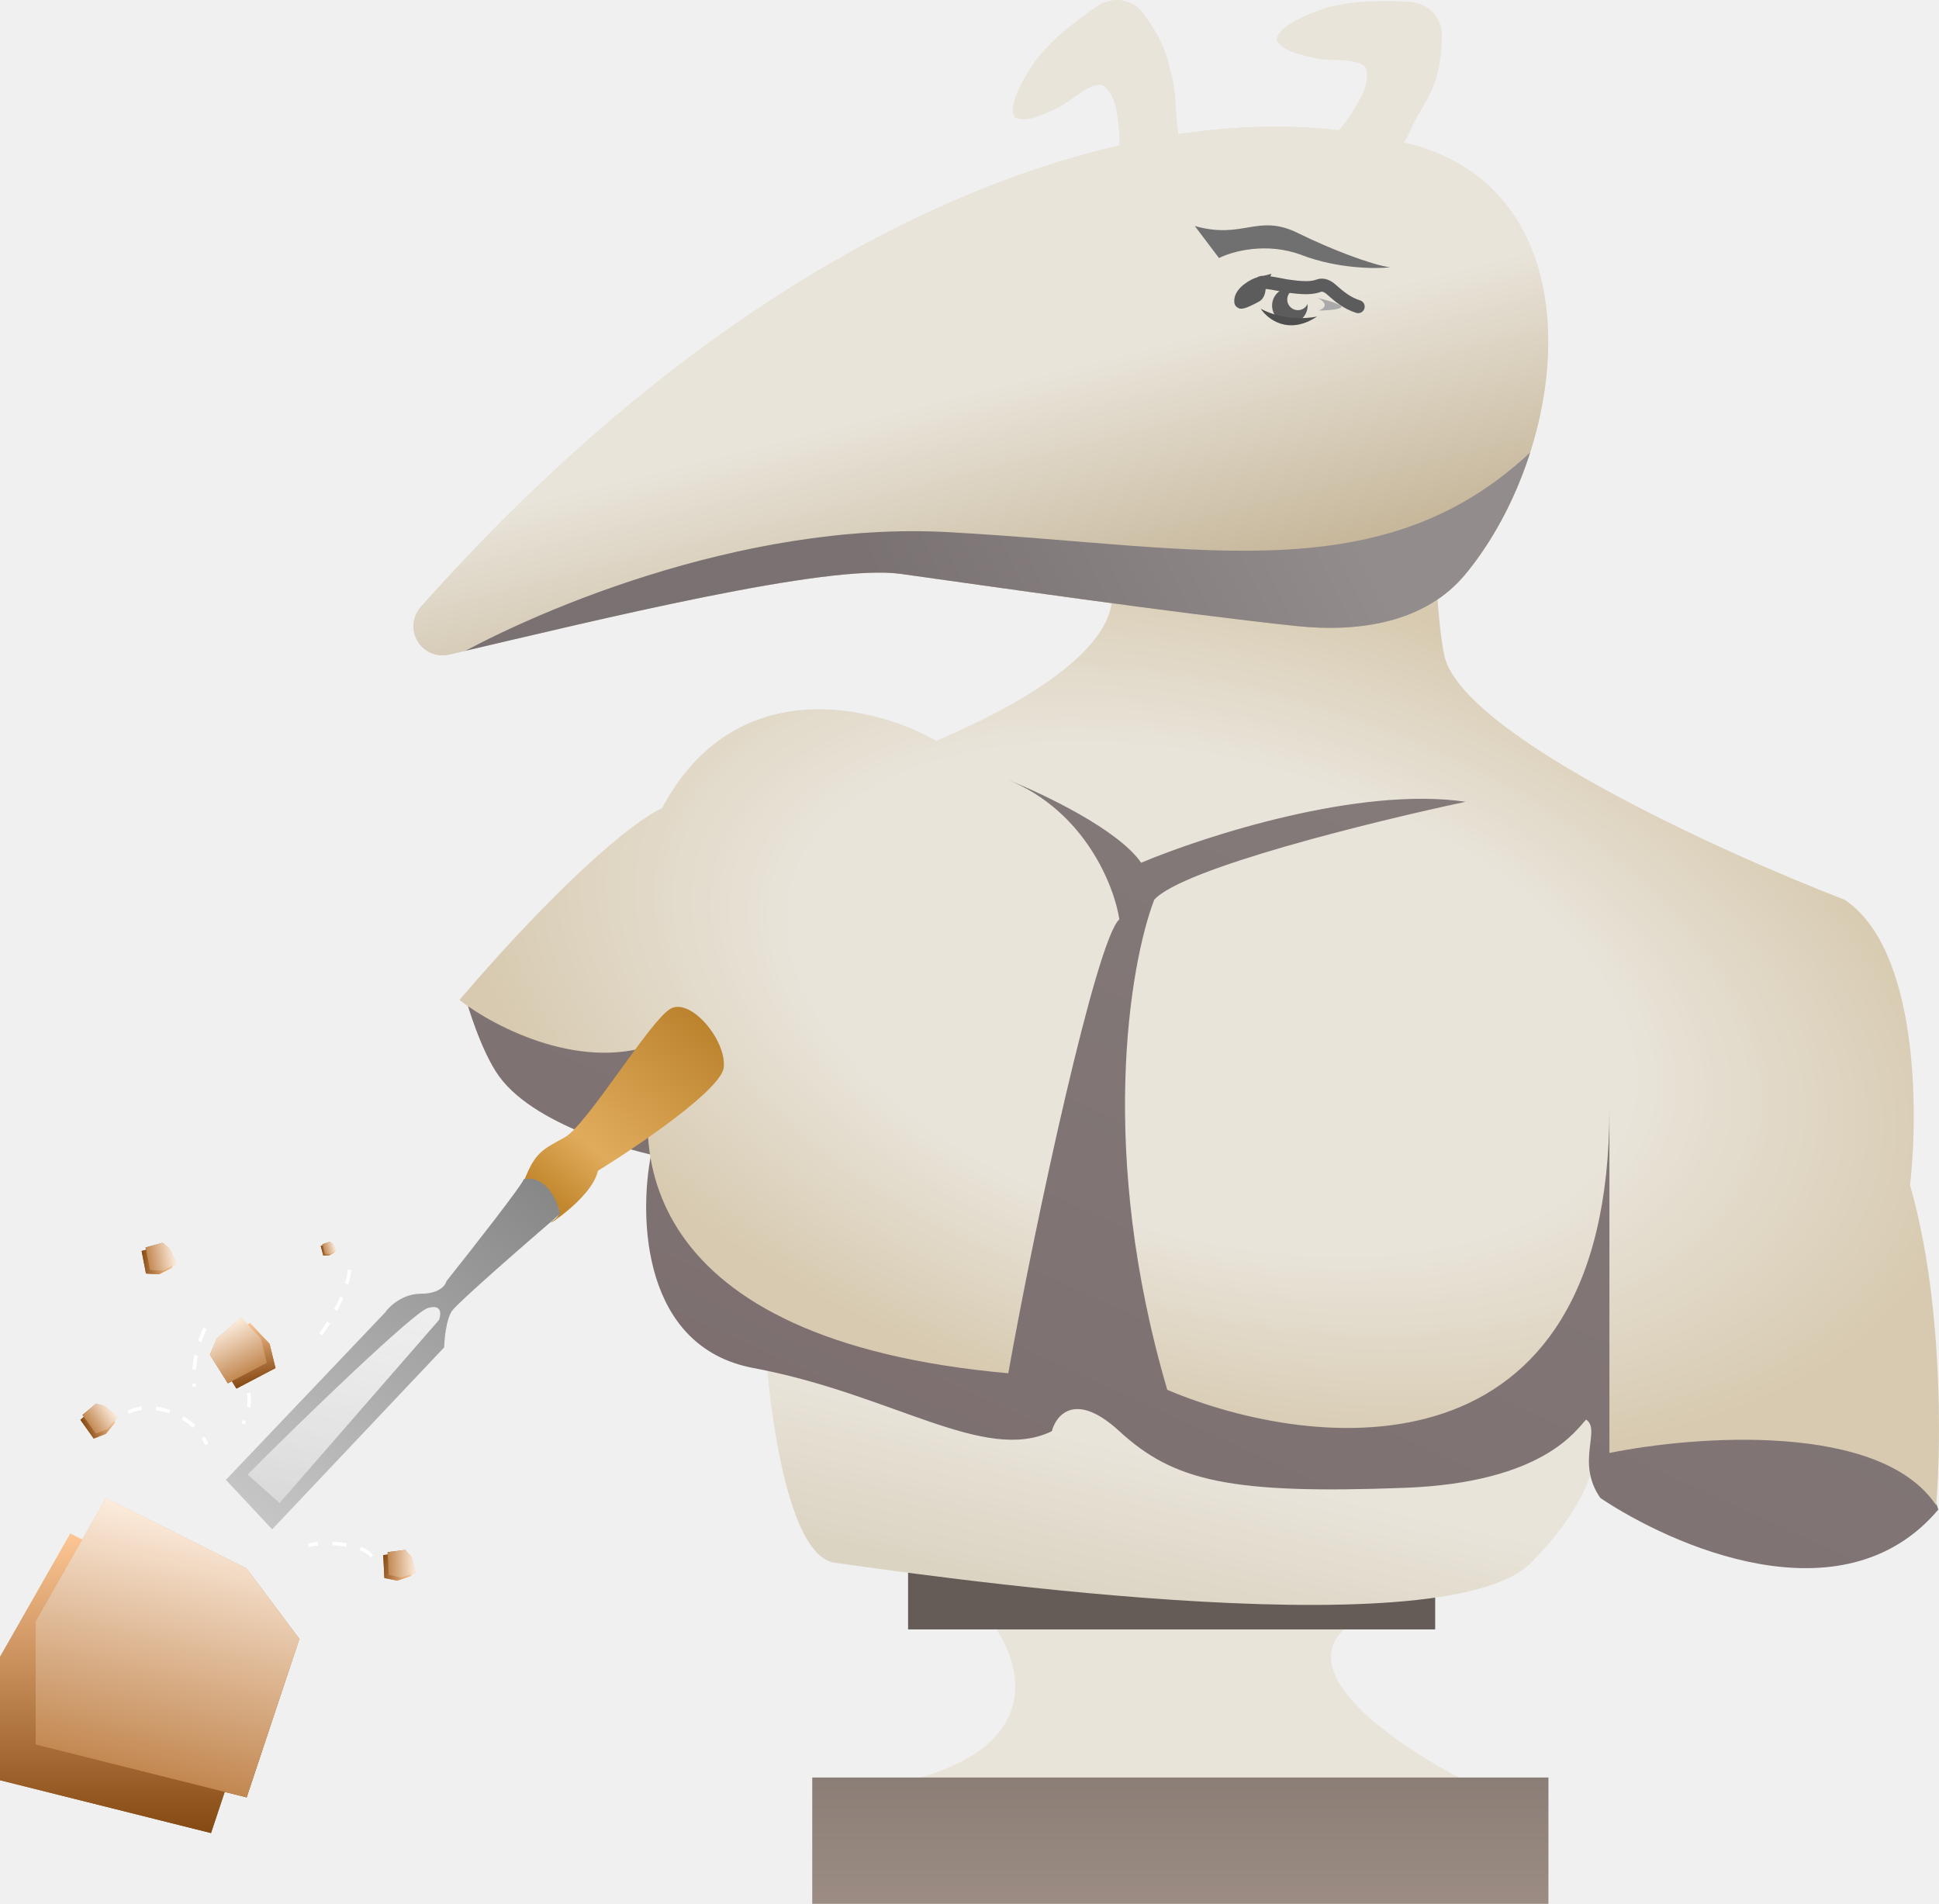
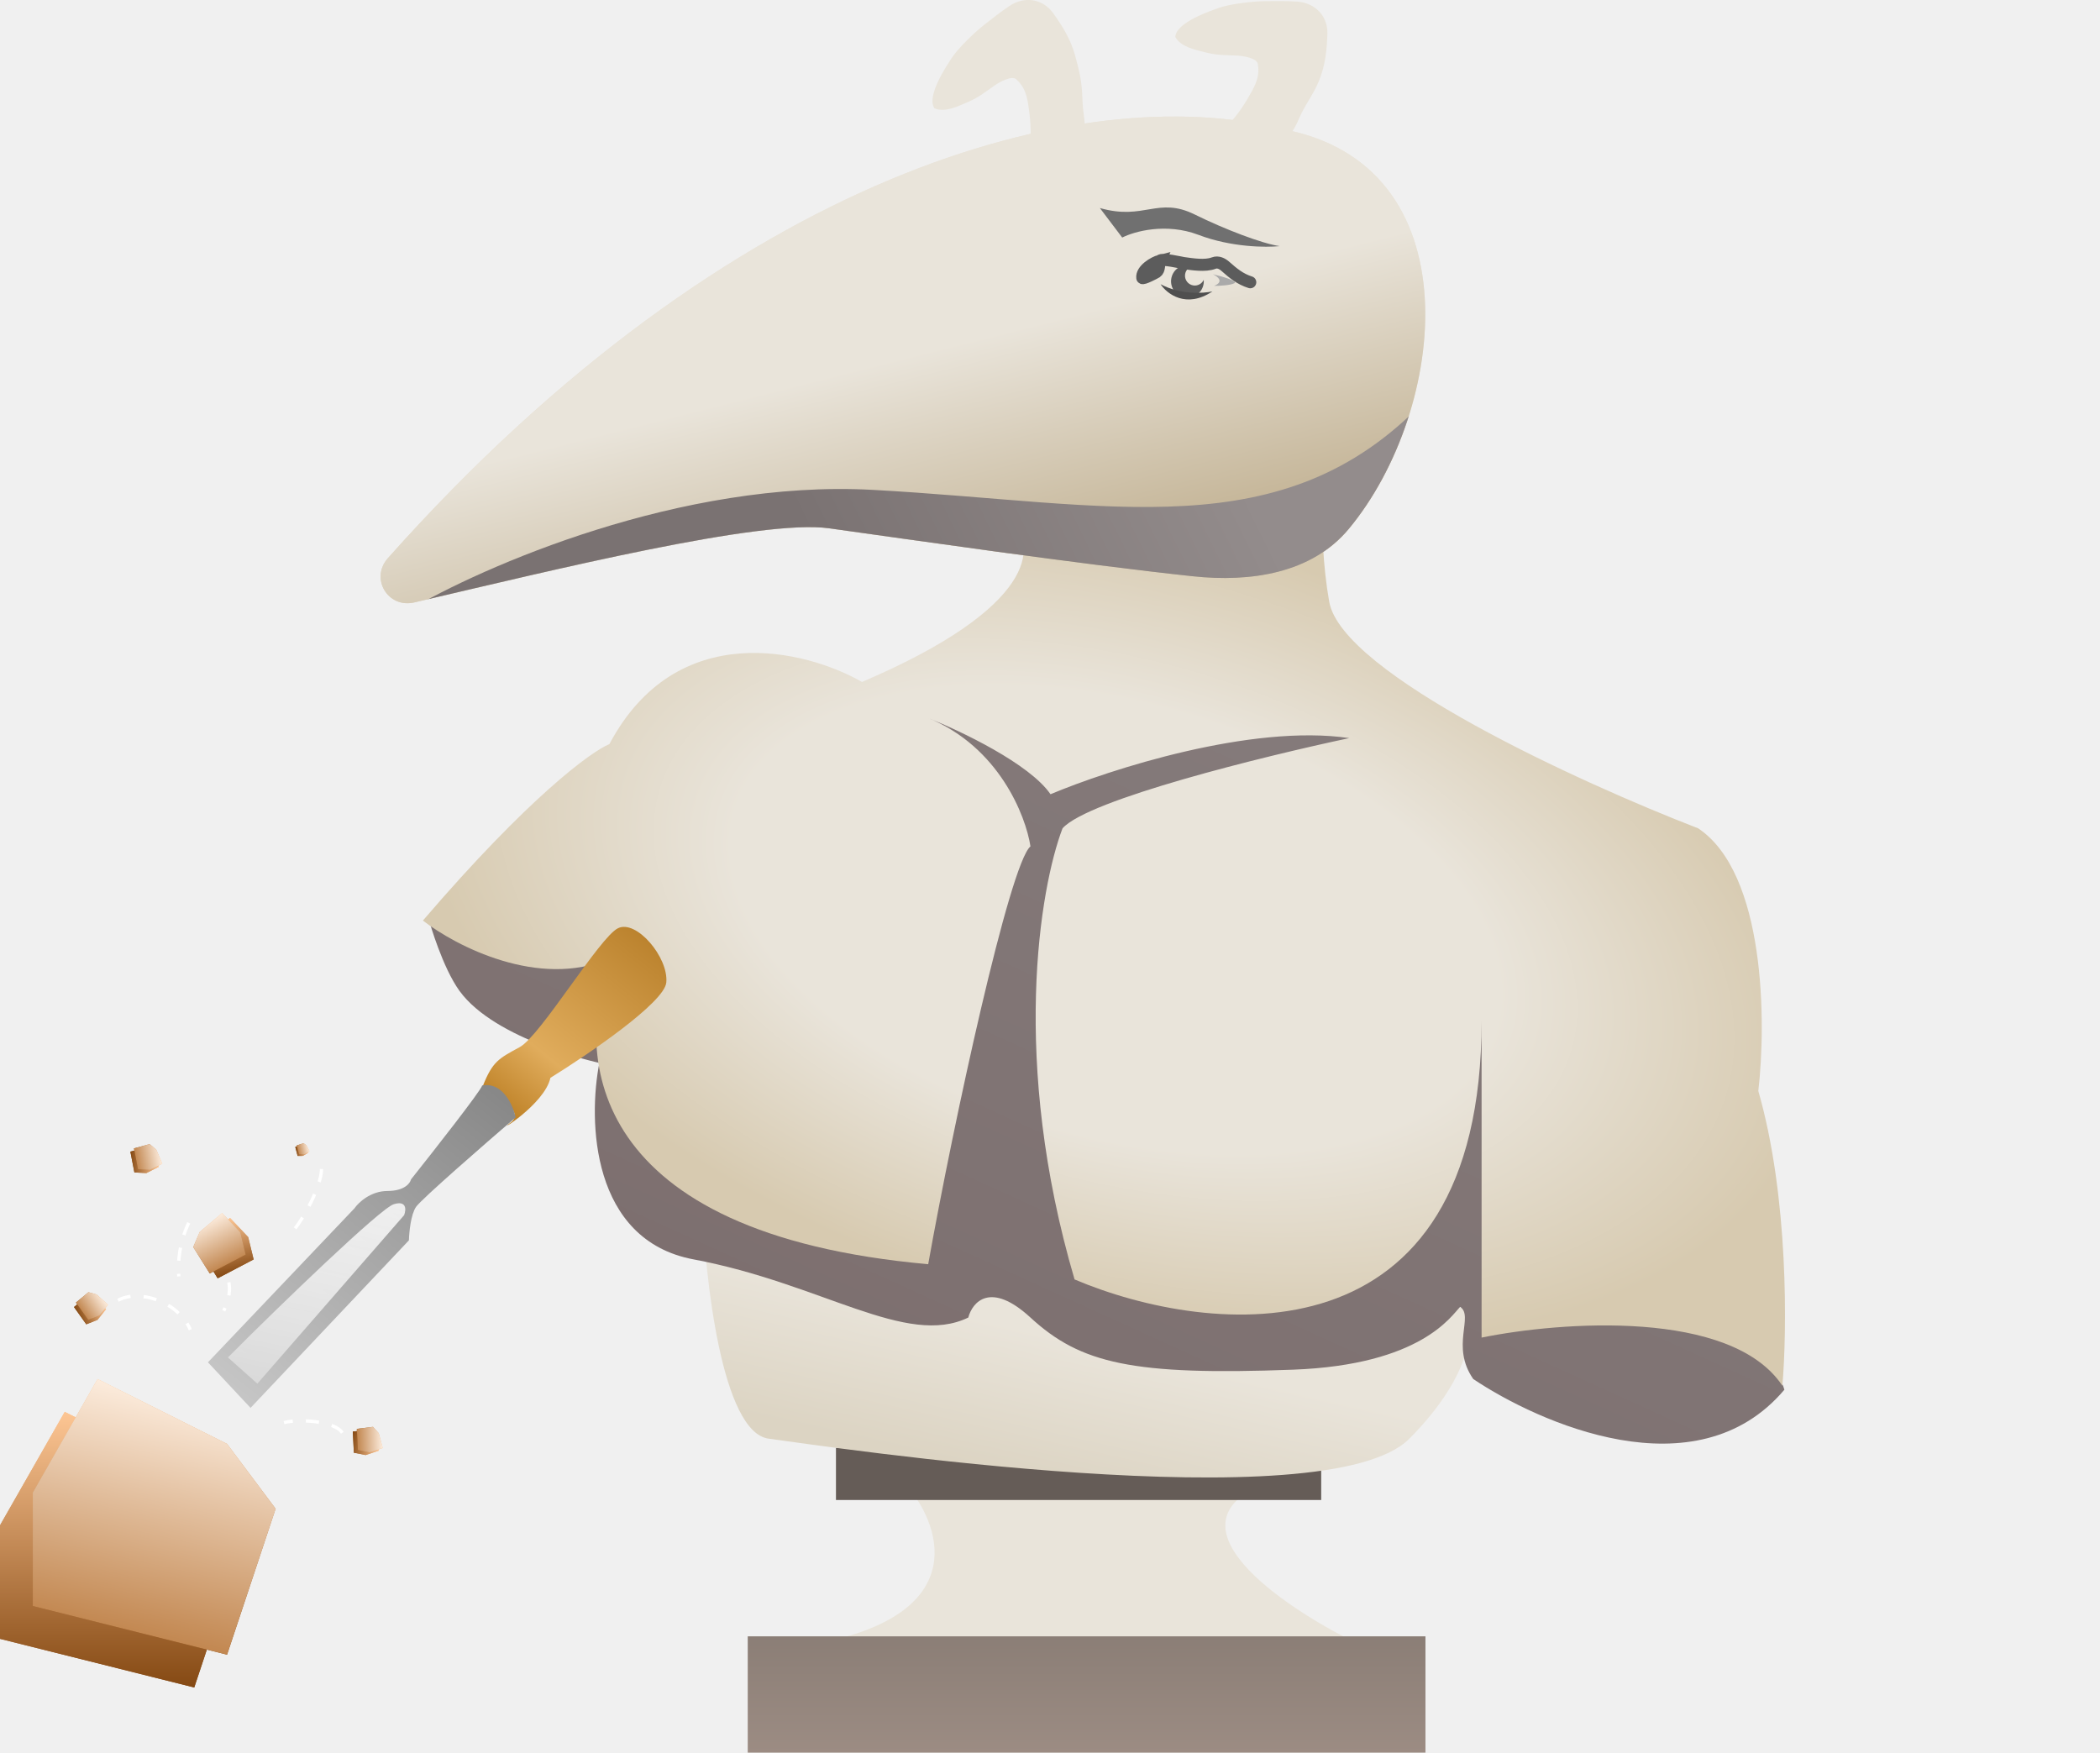
- <svg xmlns="http://www.w3.org/2000/svg" fill="none" viewBox="0 5.85 272 267.08">
+ <svg xmlns="http://www.w3.org/2000/svg" fill="none" viewBox="0 5.85 320 267.08">
  <path d="M122.825 256.603C147.84 252.488 143.671 238.885 138.459 232.598H191.188C178.19 239.342 196.604 251.411 207.436 256.603C168.809 258.317 97.809 260.718 122.825 256.603Z" fill="#E9E4DA" />
  <rect x="113.941" y="255.208" width="103.272" height="17.721" fill="url(#paint0_linear_530_226)" />
  <rect x="127.385" y="226.488" width="73.94" height="7.944" fill="#655C57" />
  <path d="M117.132 225.086C110.009 224.135 107.409 200.632 107 189C112.731 192.569 126.465 200.738 135.553 204.862C144.64 208.986 148.754 203.144 149.675 199.707C164.412 217.473 204.938 210.546 223.359 204.862C224.69 207.374 224.833 214.935 214.763 225.086C202.175 237.776 126.035 226.276 117.132 225.086Z" fill="url(#paint1_linear_530_226)" />
  <path d="M105.691 197.767C90.048 194.834 89.6 176.583 91.331 167.824C91.331 167.824 75.484 164.425 70 156.825C67.426 153.258 65.5 146.5 65.5 146.5L100.497 139.715L109.663 181.268L139.606 193.795L152.133 132.687L132.579 110.688L144.189 106.716L171.688 117.105L210.491 110.688L219.963 117.105L174.438 132.687L169.549 193.795C179.428 193.999 201.447 194.284 210.491 193.795C219.535 193.306 221.648 168.619 224.5 156.5C228.411 160.655 230.555 191.758 228.213 206.628C259.5 202.228 270.377 212.127 271.905 217.627C258.461 233.515 234.379 222.62 224.5 216C221 211 224.639 206.426 222.5 205C221.176 206.324 216.602 213.838 197.048 214.572C172.604 215.488 164.66 213.655 157.022 206.628C150.911 201.006 148.161 204.285 147.55 206.628C138.079 211.211 125.246 201.433 105.691 197.767Z" fill="url(#paint2_linear_530_226)" />
  <path d="M131.357 109.772C158.244 98.284 157.837 88.893 154.272 85.634C182.137 101.767 198.066 81.153 202.547 68.83C201.733 73.82 200.592 86.551 202.547 97.55C204.503 108.55 240.841 125.151 258.766 132.076C269.033 138.92 269.155 161.612 267.933 172.102C272.577 188.234 272.312 208.766 271.599 217.016C263.777 205.283 237.786 207.239 225.768 209.683V161.408C225.768 213.961 184.419 209.581 163.744 200.822C153.967 167.58 158.448 141.14 161.911 132.076C165.822 127.676 192.668 121.077 205.603 118.327C190.692 116.127 169.04 123.114 160.077 126.882C156.9 122.238 146.328 117.207 141.44 115.271C152.194 119.671 156.309 130.141 157.022 134.826C153.844 137.515 145.31 176.807 141.44 198.5C89.62 193.856 87.461 167.111 92.859 151.936C82.104 156.58 69.434 150.001 64.444 146.131C80.576 127.31 90.109 120.364 92.859 119.243C103.125 99.933 122.802 104.883 131.357 109.772Z" fill="url(#paint3_radial_530_226)" />
  <path d="M59.11 90.906C111.745 31.868 165.12 17.97 195.117 25.469C224.798 30.707 220.59 68.323 205.518 86.452C199.872 93.243 190.558 94.605 181.777 93.667C164.585 91.832 138.127 87.994 126.344 86.357C115.966 84.916 84.524 92.663 63.129 97.652C59.101 98.591 56.358 93.993 59.11 90.906Z" fill="url(#paint4_linear_530_226)" />
  <path d="M59.11 90.906C111.745 31.868 165.12 17.97 195.117 25.469C224.798 30.707 220.59 68.323 205.518 86.452C199.872 93.243 190.558 94.605 181.777 93.667C164.585 91.832 138.127 87.994 126.344 86.357C115.966 84.916 84.524 92.663 63.129 97.652C59.101 98.591 56.358 93.993 59.11 90.906Z" fill="url(#paint5_linear_530_226)" />
  <mask id="mask0_530_226" style="mask-type:alpha" maskUnits="userSpaceOnUse" x="57" y="23" width="161" height="75">
    <path d="M59.11 90.906C111.745 31.868 165.12 17.97 195.117 25.469C224.798 30.707 220.59 68.323 205.518 86.452C199.872 93.243 190.558 94.605 181.777 93.667C164.585 91.832 138.127 87.994 126.344 86.357C115.966 84.916 84.524 92.663 63.129 97.652C59.101 98.591 56.358 93.993 59.11 90.906Z" fill="#E9E4DA" />
  </mask>
  <g mask="url(#mask0_530_226)">
    <path d="M133 80.5C103.8 78.9 73.5 92.167 62 99H135L214 94L217 67C195.5 89.5 169.5 82.5 133 80.5Z" fill="url(#paint6_linear_530_226)" />
  </g>
  <path d="M156.963 27.845C156.824 29.178 156.714 30.647 156.888 31.982L165.493 28.724C165.266 27.877 165.248 26.849 165.302 25.983C165.414 24.191 165.009 23.361 164.931 20.745C164.853 18.13 164.424 16.531 163.851 14.398C163.16 11.825 161.865 9.769 160.445 7.809C158.897 5.672 156.12 5.211 153.804 6.763C152.461 7.663 151.192 8.687 149.916 9.677C148.505 10.772 145.883 13.3 144.928 14.822C144.38 15.696 141.078 20.513 142.399 22.354C143.96 23.032 145.917 22.079 147.34 21.466C149.319 20.613 149.892 20.012 151.688 18.788C152.272 18.39 154.172 17.305 154.864 17.935C156.067 19.032 156.434 20.221 156.683 21.801C156.996 23.788 157.172 25.838 156.963 27.845Z" fill="#E9E4DA" />
  <path d="M187.288 24.724C187.207 24.809 187.126 24.895 187.045 24.982C185.721 26.395 186.483 28.495 188.336 29.056L193.513 30.623C193.849 29.813 194.461 28.988 195.032 28.335C196.214 26.982 197.233 25.644 197.933 23.957C198.774 21.934 200.102 20.309 200.949 18.269C201.971 15.808 202.198 13.389 202.268 10.969C202.345 8.333 200.425 6.273 197.643 6.091C196.03 5.985 194.4 6.022 192.785 6.029C190.999 6.035 187.379 6.44 185.694 7.064C184.727 7.422 179.172 9.225 179.096 11.489C179.92 12.979 182.052 13.417 183.553 13.799C185.642 14.331 186.462 14.204 188.632 14.329C189.338 14.37 191.505 14.67 191.669 15.59C191.953 17.193 191.519 18.359 190.753 19.764C189.789 21.529 188.678 23.261 187.288 24.724Z" fill="#E9E4DA" />
  <path d="M171.004 42.051L167.598 37.55C174.38 39.496 176.409 35.747 182.067 38.544C186.592 40.782 192.365 42.99 195 43.355C192.955 43.576 187.621 43.543 182.645 41.646C177.669 39.749 172.811 41.126 171.004 42.051Z" fill="#707070" />
  <path d="M184.991 49.416C186.587 48.795 185.539 47.97 184.815 47.636C186.175 47.96 188.733 48.69 188.085 49.018C187.438 49.345 185.753 49.419 184.991 49.416Z" fill="#AAAAAA" />
  <path fill-rule="evenodd" clip-rule="evenodd" d="M183.426 48.493C183.157 49.077 182.53 49.442 181.861 49.349C181.042 49.236 180.47 48.48 180.584 47.661C180.676 46.992 181.198 46.488 181.832 46.388C181.659 46.321 181.475 46.274 181.283 46.247C179.918 46.058 178.659 47.012 178.47 48.376C178.281 49.741 179.234 51.001 180.599 51.189C181.964 51.378 183.223 50.425 183.412 49.06C183.439 48.868 183.443 48.678 183.426 48.493Z" fill="#5C5C5C" />
  <path d="M174.062 48.203C173.888 46.976 175.853 45.803 176.774 45.58C176.553 46.082 176.746 46.966 176.207 47.335C176.044 47.447 174.098 48.457 174.062 48.203Z" fill="#D9D9D9" />
  <path d="M176.774 45.58C175.853 45.803 173.888 46.976 174.062 48.203C174.098 48.457 176.044 47.447 176.207 47.335C176.746 46.966 176.553 46.082 176.774 45.58ZM176.774 45.58C176.952 45.177 180.115 45.901 180.349 45.934C181.677 46.117 183.654 46.442 184.959 45.937C185.614 45.683 186.262 46.031 186.735 46.45C187.903 47.486 188.976 48.382 190.518 48.863" stroke="#5C5C5C" stroke-width="1.833" stroke-linecap="round" />
  <path d="M176.85 49.16C177.821 50.637 180.762 52.925 184.758 50.254C183.372 50.566 179.849 50.783 176.85 49.16Z" fill="#4F4F4F" />
  <path d="M33.169 200.647L30.65 196.628L31.636 194.33L33.344 192.887L35.052 191.443L37.821 194.373L38.646 197.774L33.169 200.647Z" fill="url(#paint7_linear_530_226)" />
  <path d="M33.169 200.647L30.65 196.628L31.636 194.33L33.344 192.887L35.052 191.443L37.821 194.373L38.646 197.774L33.169 200.647Z" fill="url(#paint8_linear_530_226)" />
  <path d="M31.962 199.911L29.443 195.892L30.429 193.594L32.136 192.151L33.844 190.707L36.613 193.637L37.439 197.038L31.962 199.911Z" fill="url(#paint9_linear_530_226)" />
  <path d="M31.962 199.911L29.443 195.892L30.429 193.594L32.136 192.151L33.844 190.707L36.613 193.637L37.439 197.038L31.962 199.911Z" fill="url(#paint10_linear_530_226)" />
  <path d="M29.6 263L37 240.765L29.6 230.882L19.733 225.941L9.867 221L0 238.294V255.588L29.6 263Z" fill="url(#paint11_linear_530_226)" />
  <path d="M29.6 263L37 240.765L29.6 230.882L19.733 225.941L9.867 221L0 238.294V255.588L29.6 263Z" fill="url(#paint12_linear_530_226)" />
  <path d="M34.6 258L42 235.765L34.6 225.882L24.733 220.941L14.867 216L5 233.294V250.588L34.6 258Z" fill="url(#paint13_linear_530_226)" />
  <path d="M34.6 258L42 235.765L34.6 225.882L24.733 220.941L14.867 216L5 233.294V250.588L34.6 258Z" fill="url(#paint14_linear_530_226)" />
  <path d="M11.276 205.026L13.178 203.441L14.435 203.789L15.302 204.571L16.169 205.353L14.848 206.991L13.147 207.657L11.276 205.026Z" fill="url(#paint15_linear_530_226)" />
  <path d="M11.276 205.026L13.178 203.441L14.435 203.789L15.302 204.571L16.169 205.353L14.848 206.991L13.147 207.657L11.276 205.026Z" fill="url(#paint16_linear_530_226)" />
  <path d="M11.572 204.35L13.474 202.764L14.731 203.113L15.598 203.895L16.465 204.677L15.144 206.315L13.443 206.981L11.572 204.35Z" fill="url(#paint17_linear_530_226)" />
  <path d="M11.572 204.35L13.474 202.764L14.731 203.113L15.598 203.895L16.465 204.677L15.144 206.315L13.443 206.981L11.572 204.35Z" fill="url(#paint18_linear_530_226)" />
  <path d="M53.765 224.004L56.221 223.693L57.093 224.665L57.401 225.79L57.71 226.916L55.715 227.584L53.923 227.228L53.765 224.004Z" fill="url(#paint19_linear_530_226)" />
  <path d="M53.765 224.004L56.221 223.693L57.093 224.665L57.401 225.79L57.71 226.916L55.715 227.584L53.923 227.228L53.765 224.004Z" fill="url(#paint20_linear_530_226)" />
  <path d="M54.378 223.594L56.835 223.283L57.706 224.254L58.015 225.38L58.324 226.506L56.328 227.174L54.536 226.818L54.378 223.594Z" fill="url(#paint21_linear_530_226)" />
  <path d="M54.378 223.594L56.835 223.283L57.706 224.254L58.015 225.38L58.324 226.506L56.328 227.174L54.536 226.818L54.378 223.594Z" fill="url(#paint22_linear_530_226)" />
  <path d="M44.997 180.635L46.018 180.284L46.476 180.621L46.708 181.074L46.94 181.528L46.147 181.99L45.351 181.997L44.997 180.635Z" fill="url(#paint23_linear_530_226)" />
  <path d="M44.997 180.635L46.018 180.284L46.476 180.621L46.708 181.074L46.94 181.528L46.147 181.99L45.351 181.997L44.997 180.635Z" fill="url(#paint24_linear_530_226)" />
  <path d="M45.222 180.405L46.243 180.055L46.702 180.392L46.933 180.845L47.165 181.298L46.373 181.76L45.576 181.768L45.222 180.405Z" fill="url(#paint25_linear_530_226)" />
  <path d="M45.222 180.405L46.243 180.055L46.702 180.392L46.933 180.845L47.165 181.298L46.373 181.76L45.576 181.768L45.222 180.405Z" fill="url(#paint26_linear_530_226)" />
  <path d="M19.868 181.342L22.256 180.689L23.256 181.528L23.72 182.599L24.184 183.67L22.303 184.613L20.478 184.513L19.868 181.342Z" fill="url(#paint27_linear_530_226)" />
  <path d="M19.868 181.342L22.256 180.689L23.256 181.528L23.72 182.599L24.184 183.67L22.303 184.613L20.478 184.513L19.868 181.342Z" fill="url(#paint28_linear_530_226)" />
  <path d="M20.418 180.85L22.806 180.197L23.806 181.036L24.27 182.107L24.734 183.178L22.852 184.12L21.028 184.02L20.418 180.85Z" fill="url(#paint29_linear_530_226)" />
  <path d="M20.418 180.85L22.806 180.197L23.806 181.036L24.27 182.107L24.734 183.178L22.852 184.12L21.028 184.02L20.418 180.85Z" fill="url(#paint30_linear_530_226)" />
  <path d="M17.99 203.998C20.986 202.324 26.99 203.977 29 208.473" stroke="white" stroke-width="0.5" stroke-dasharray="2 2" />
  <path d="M52.157 224.191C51.033 222.392 45.474 222.021 43.279 222.641" stroke="white" stroke-width="0.5" stroke-dasharray="2 2" />
  <path d="M34.863 201.265C35.099 202.237 34.967 203.813 34.097 205.592" stroke="white" stroke-width="0.5" stroke-dasharray="2 2" />
  <path d="M49 184C48.936 186.999 45.5 193 43.713 194.433" stroke="white" stroke-width="0.5" stroke-dasharray="2 2" />
  <path d="M28.76 192.192C27.464 194.898 27.036 197.86 27.249 200.351" stroke="white" stroke-width="0.5" stroke-dasharray="2 2" />
  <path d="M101.531 155.572C101.246 158.63 89.639 166.531 83.872 170.099C83.007 174.158 75.183 178.855 77.836 176.898C79.959 175.332 75.878 172.543 73.572 171.345C75.071 167.568 76.02 167.147 79.198 165.416C82.377 163.685 91.367 148.647 94.178 147.296C96.988 145.946 101.887 151.749 101.531 155.572Z" fill="url(#paint31_linear_530_226)" />
  <path d="M73.474 171.267C76.622 170.7 78.184 174.278 78.571 176.138C73.846 180.196 64.195 188.601 63.398 189.762C62.6 190.922 62.341 193.646 62.311 194.863L38.178 220.396L31.688 213.451L54.002 189.996C54.611 189.112 56.47 187.345 59.04 187.342C61.609 187.339 62.501 186.168 62.625 185.583C66.175 181.122 73.315 172.013 73.474 171.267Z" fill="url(#paint32_linear_530_226)" />
  <path d="M61.583 191.022L39.215 216.702L34.734 212.708C42.591 204.807 57.972 189.989 59.987 189.363C62.001 188.737 61.89 190.208 61.583 191.022Z" fill="url(#paint33_linear_530_226)" />
  <defs>
    <linearGradient id="paint0_linear_530_226" x1="165.577" y1="255.208" x2="165.577" y2="272.929" gradientUnits="userSpaceOnUse">
      <stop stop-color="#8B7E76" />
      <stop offset="1" stop-color="#9C8C83" />
    </linearGradient>
    <linearGradient id="paint1_linear_530_226" x1="165.5" y1="189" x2="156" y2="231" gradientUnits="userSpaceOnUse">
      <stop offset="0.487" stop-color="#E9E4DA" />
      <stop offset="1" stop-color="#DCD4C3" />
    </linearGradient>
    <linearGradient id="paint2_linear_530_226" x1="209.5" y1="90.5" x2="151" y2="219" gradientUnits="userSpaceOnUse">
      <stop stop-color="#867D7D" />
      <stop offset="0.905" stop-color="#7E7171" />
      <stop offset="1" stop-color="#7D6F6F" />
      <stop offset="1" stop-color="#796B6B" />
    </linearGradient>
    <radialGradient id="paint3_radial_530_226" cx="0" cy="0" r="1" gradientUnits="userSpaceOnUse" gradientTransform="translate(170 146) rotate(105.55) scale(59.6846 109.079)">
      <stop offset="0.55" stop-color="#E9E4DA" />
      <stop offset="1" stop-color="#D7CAB0" />
    </radialGradient>
    <linearGradient id="paint4_linear_530_226" x1="144" y1="22" x2="147.5" y2="102" gradientUnits="userSpaceOnUse">
      <stop offset="0.303" stop-color="#E9E4DA" />
      <stop offset="1" stop-color="#DFD4BF" />
    </linearGradient>
    <linearGradient id="paint5_linear_530_226" x1="124" y1="41.5" x2="141" y2="109" gradientUnits="userSpaceOnUse">
      <stop offset="0.31" stop-color="#E9E4DA" />
      <stop offset="0.827" stop-color="#C4B496" />
    </linearGradient>
    <linearGradient id="paint6_linear_530_226" x1="185.5" y1="71" x2="128.5" y2="99" gradientUnits="userSpaceOnUse">
      <stop stop-color="#938C8C" />
      <stop offset="1" stop-color="#7A7272" />
    </linearGradient>
    <linearGradient id="paint7_linear_530_226" x1="33.351" y1="191.856" x2="35.356" y2="200.116" gradientUnits="userSpaceOnUse">
      <stop stop-color="#FDC694" />
      <stop offset="1" stop-color="#854913" />
    </linearGradient>
    <linearGradient id="paint8_linear_530_226" x1="33.351" y1="191.856" x2="35.356" y2="200.116" gradientUnits="userSpaceOnUse">
      <stop stop-color="#FDC694" />
      <stop offset="1" stop-color="#854913" />
    </linearGradient>
    <linearGradient id="paint9_linear_530_226" x1="32.143" y1="191.12" x2="34.148" y2="199.38" gradientUnits="userSpaceOnUse">
      <stop stop-color="#FDC694" />
      <stop offset="1" stop-color="#854913" />
    </linearGradient>
    <linearGradient id="paint10_linear_530_226" x1="32.143" y1="191.12" x2="36.688" y2="200.307" gradientUnits="userSpaceOnUse">
      <stop stop-color="#FFF1E4" />
      <stop offset="1" stop-color="#AF6622" />
    </linearGradient>
    <linearGradient id="paint11_linear_530_226" x1="18.5" y1="221" x2="18.5" y2="263" gradientUnits="userSpaceOnUse">
      <stop stop-color="#FDC694" />
      <stop offset="1" stop-color="#854913" />
    </linearGradient>
    <linearGradient id="paint12_linear_530_226" x1="18.5" y1="221" x2="18.5" y2="263" gradientUnits="userSpaceOnUse">
      <stop stop-color="#FDC694" />
      <stop offset="1" stop-color="#854913" />
    </linearGradient>
    <linearGradient id="paint13_linear_530_226" x1="23.5" y1="216" x2="23.5" y2="258" gradientUnits="userSpaceOnUse">
      <stop stop-color="#FDC694" />
      <stop offset="1" stop-color="#854913" />
    </linearGradient>
    <linearGradient id="paint14_linear_530_226" x1="23.5" y1="216" x2="12.366" y2="265.404" gradientUnits="userSpaceOnUse">
      <stop stop-color="#FFF1E4" />
      <stop offset="1" stop-color="#AF6622" />
    </linearGradient>
    <linearGradient id="paint15_linear_530_226" x1="15.836" y1="204.503" x2="11.704" y2="206.12" gradientUnits="userSpaceOnUse">
      <stop stop-color="#FDC694" />
      <stop offset="1" stop-color="#854913" />
    </linearGradient>
    <linearGradient id="paint16_linear_530_226" x1="15.836" y1="204.503" x2="11.704" y2="206.12" gradientUnits="userSpaceOnUse">
      <stop stop-color="#FDC694" />
      <stop offset="1" stop-color="#854913" />
    </linearGradient>
    <linearGradient id="paint17_linear_530_226" x1="16.132" y1="203.826" x2="12" y2="205.443" gradientUnits="userSpaceOnUse">
      <stop stop-color="#FDC694" />
      <stop offset="1" stop-color="#854913" />
    </linearGradient>
    <linearGradient id="paint18_linear_530_226" x1="16.132" y1="203.826" x2="11.699" y2="206.822" gradientUnits="userSpaceOnUse">
      <stop stop-color="#FFF1E4" />
      <stop offset="1" stop-color="#AF6622" />
    </linearGradient>
    <linearGradient id="paint19_linear_530_226" x1="57.888" y1="226.02" x2="53.536" y2="225.156" gradientUnits="userSpaceOnUse">
      <stop stop-color="#FDC694" />
      <stop offset="1" stop-color="#854913" />
    </linearGradient>
    <linearGradient id="paint20_linear_530_226" x1="57.888" y1="226.02" x2="53.536" y2="225.156" gradientUnits="userSpaceOnUse">
      <stop stop-color="#FDC694" />
      <stop offset="1" stop-color="#854913" />
    </linearGradient>
    <linearGradient id="paint21_linear_530_226" x1="58.502" y1="225.61" x2="54.15" y2="224.746" gradientUnits="userSpaceOnUse">
      <stop stop-color="#FDC694" />
      <stop offset="1" stop-color="#854913" />
    </linearGradient>
    <linearGradient id="paint22_linear_530_226" x1="58.502" y1="225.61" x2="53.153" y2="225.745" gradientUnits="userSpaceOnUse">
      <stop stop-color="#FFF1E4" />
      <stop offset="1" stop-color="#AF6622" />
    </linearGradient>
    <linearGradient id="paint23_linear_530_226" x1="46.936" y1="181.129" x2="45.002" y2="181.147" gradientUnits="userSpaceOnUse">
      <stop stop-color="#FDC694" />
      <stop offset="1" stop-color="#854913" />
    </linearGradient>
    <linearGradient id="paint24_linear_530_226" x1="46.936" y1="181.129" x2="45.002" y2="181.147" gradientUnits="userSpaceOnUse">
      <stop stop-color="#FDC694" />
      <stop offset="1" stop-color="#854913" />
    </linearGradient>
    <linearGradient id="paint25_linear_530_226" x1="47.161" y1="180.9" x2="45.227" y2="180.917" gradientUnits="userSpaceOnUse">
      <stop stop-color="#FDC694" />
      <stop offset="1" stop-color="#854913" />
    </linearGradient>
    <linearGradient id="paint26_linear_530_226" x1="47.161" y1="180.9" x2="44.891" y2="181.433" gradientUnits="userSpaceOnUse">
      <stop stop-color="#FFF1E4" />
      <stop offset="1" stop-color="#AF6622" />
    </linearGradient>
    <linearGradient id="paint27_linear_530_226" x1="24.234" y1="182.758" x2="19.804" y2="182.515" gradientUnits="userSpaceOnUse">
      <stop stop-color="#FDC694" />
      <stop offset="1" stop-color="#854913" />
    </linearGradient>
    <linearGradient id="paint28_linear_530_226" x1="24.234" y1="182.758" x2="19.804" y2="182.515" gradientUnits="userSpaceOnUse">
      <stop stop-color="#FDC694" />
      <stop offset="1" stop-color="#854913" />
    </linearGradient>
    <linearGradient id="paint29_linear_530_226" x1="24.784" y1="182.266" x2="20.354" y2="182.023" gradientUnits="userSpaceOnUse">
      <stop stop-color="#FDC694" />
      <stop offset="1" stop-color="#854913" />
    </linearGradient>
    <linearGradient id="paint30_linear_530_226" x1="24.784" y1="182.266" x2="19.507" y2="183.152" gradientUnits="userSpaceOnUse">
      <stop stop-color="#FFF1E4" />
      <stop offset="1" stop-color="#AF6622" />
    </linearGradient>
    <linearGradient id="paint31_linear_530_226" x1="76.934" y1="175.823" x2="102.756" y2="143.643" gradientUnits="userSpaceOnUse">
      <stop stop-color="#BD8025" />
      <stop offset="0.266" stop-color="#E0AC5C" />
      <stop offset="1" stop-color="#B17721" />
    </linearGradient>
    <linearGradient id="paint32_linear_530_226" x1="35.814" y1="218.894" x2="73.879" y2="170.988" gradientUnits="userSpaceOnUse">
      <stop stop-color="#C6C6C6" />
      <stop offset="1" stop-color="#888888" />
    </linearGradient>
    <linearGradient id="paint33_linear_530_226" x1="45.045" y1="217.944" x2="51.862" y2="185.95" gradientUnits="userSpaceOnUse">
      <stop stop-color="#D9D9D9" />
      <stop offset="1" stop-color="white" stop-opacity="0.83" />
    </linearGradient>
  </defs>
</svg>
